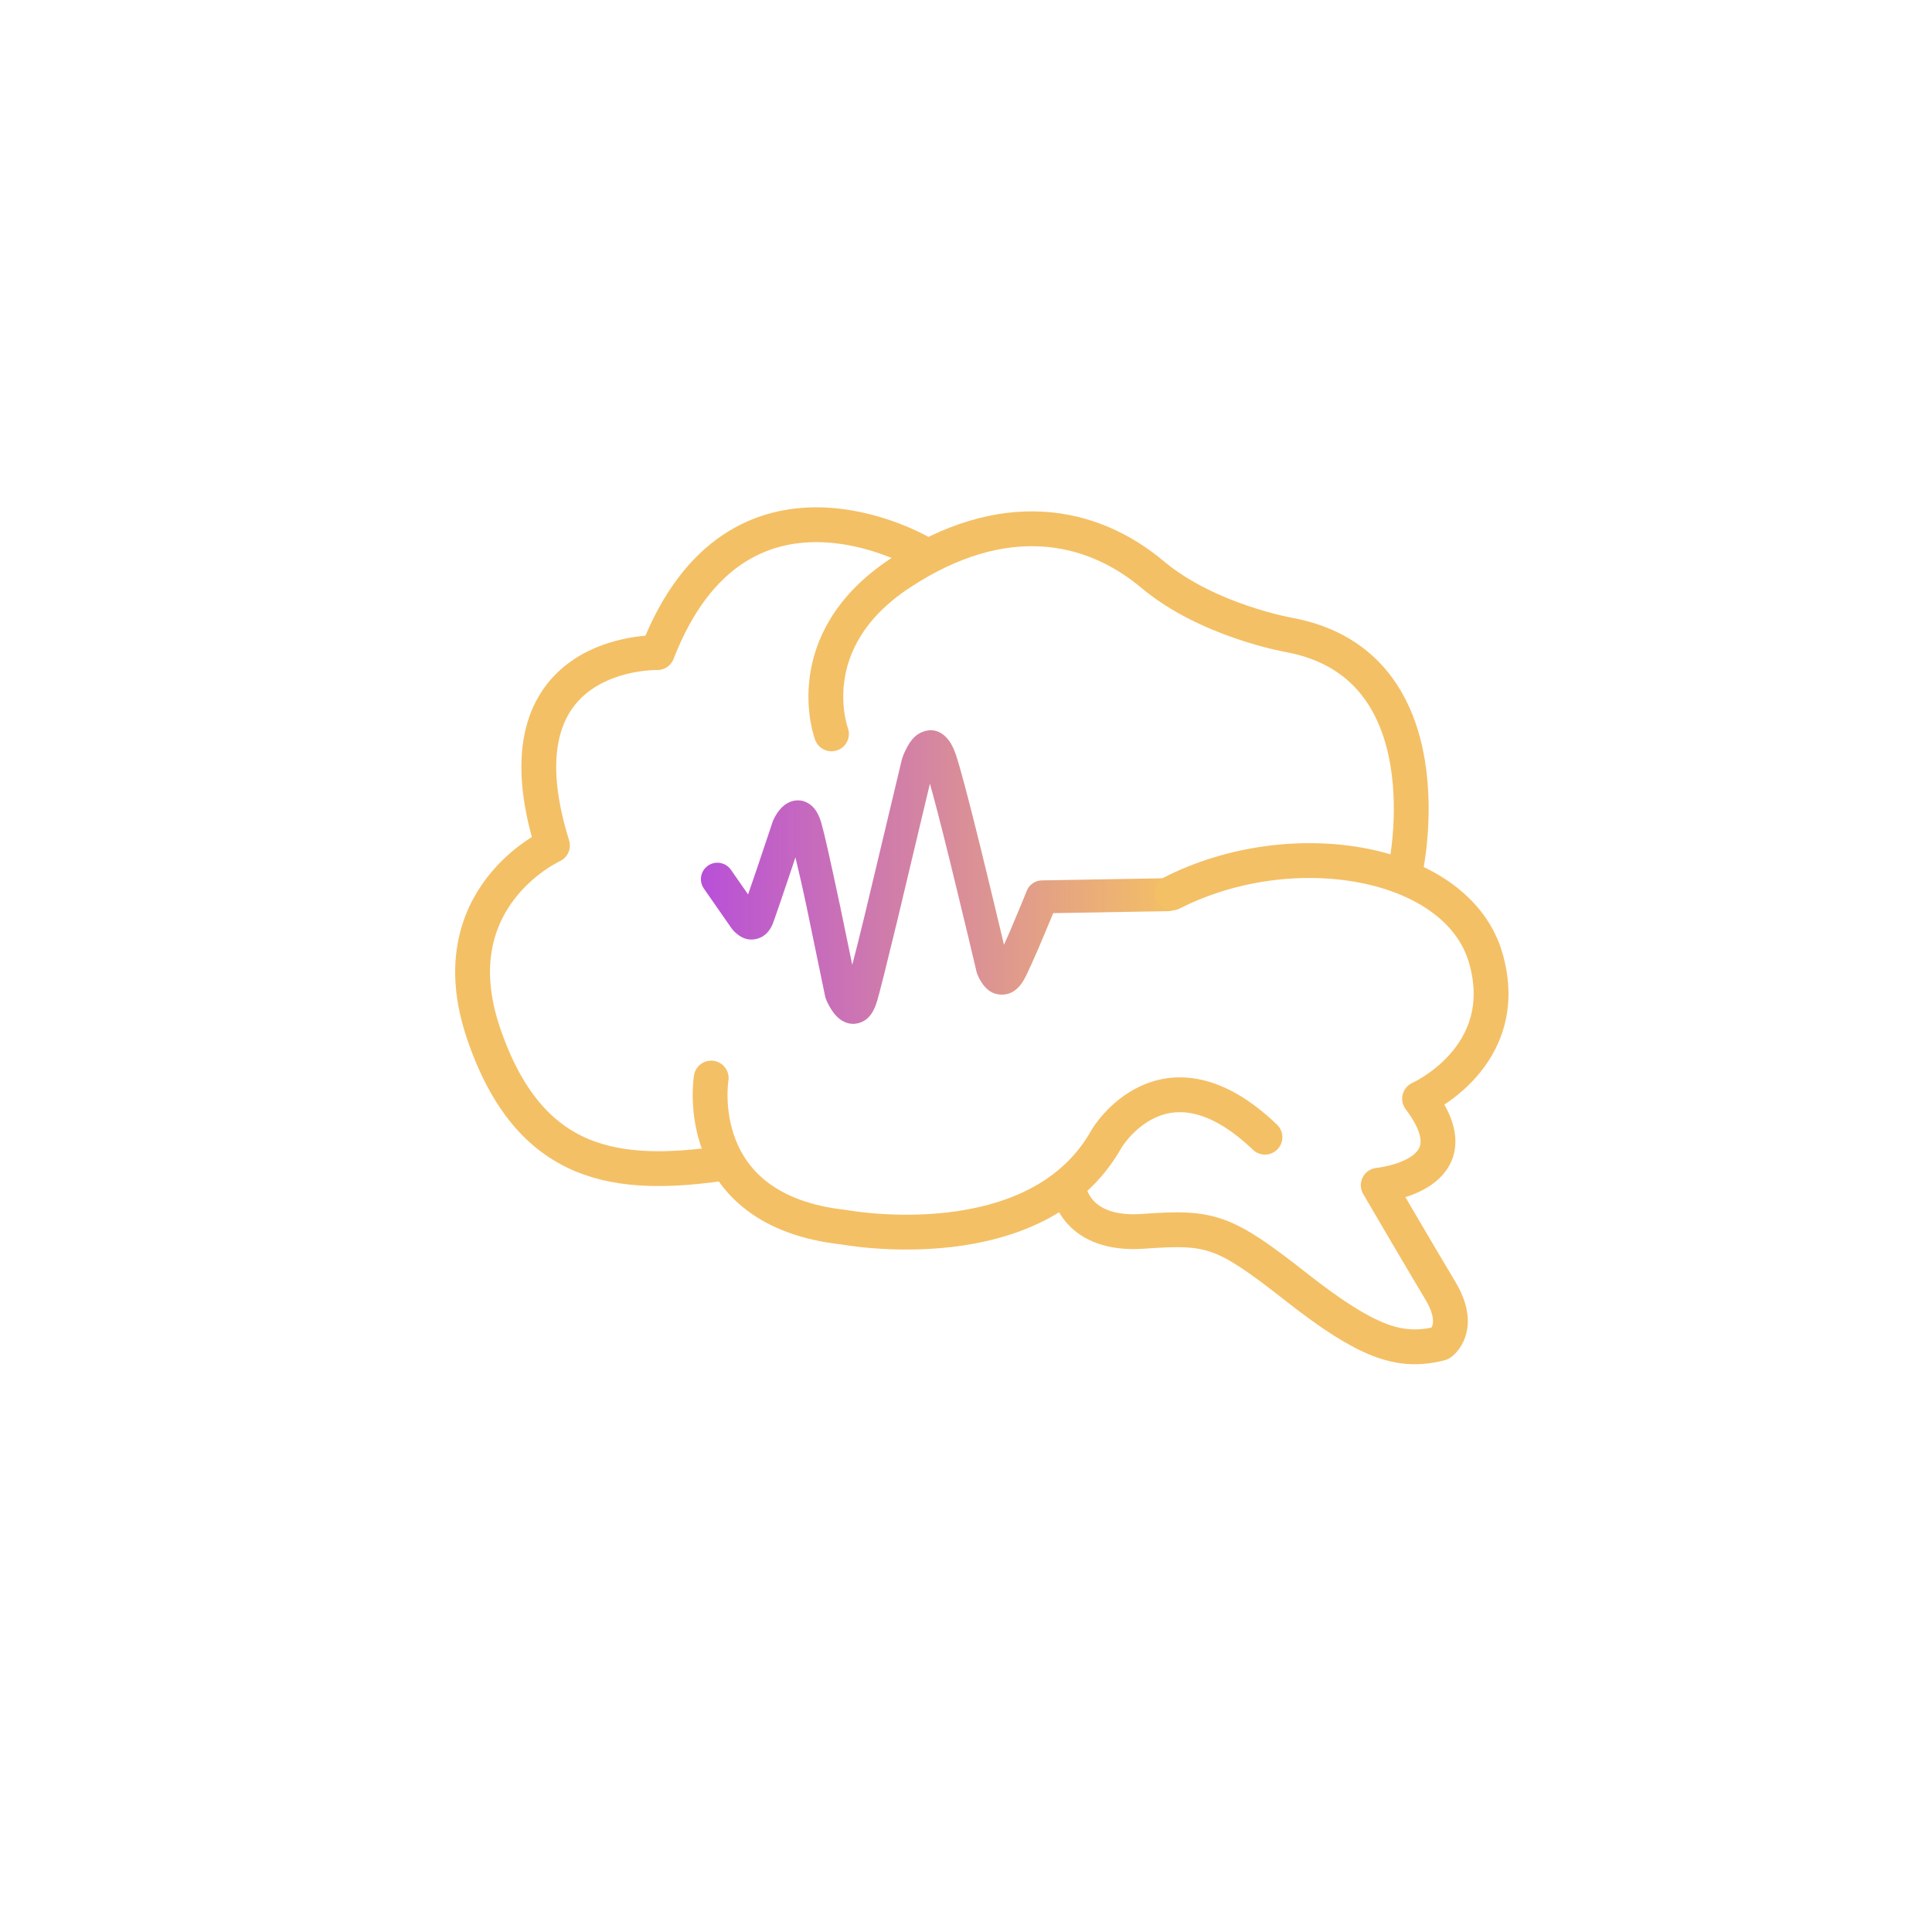
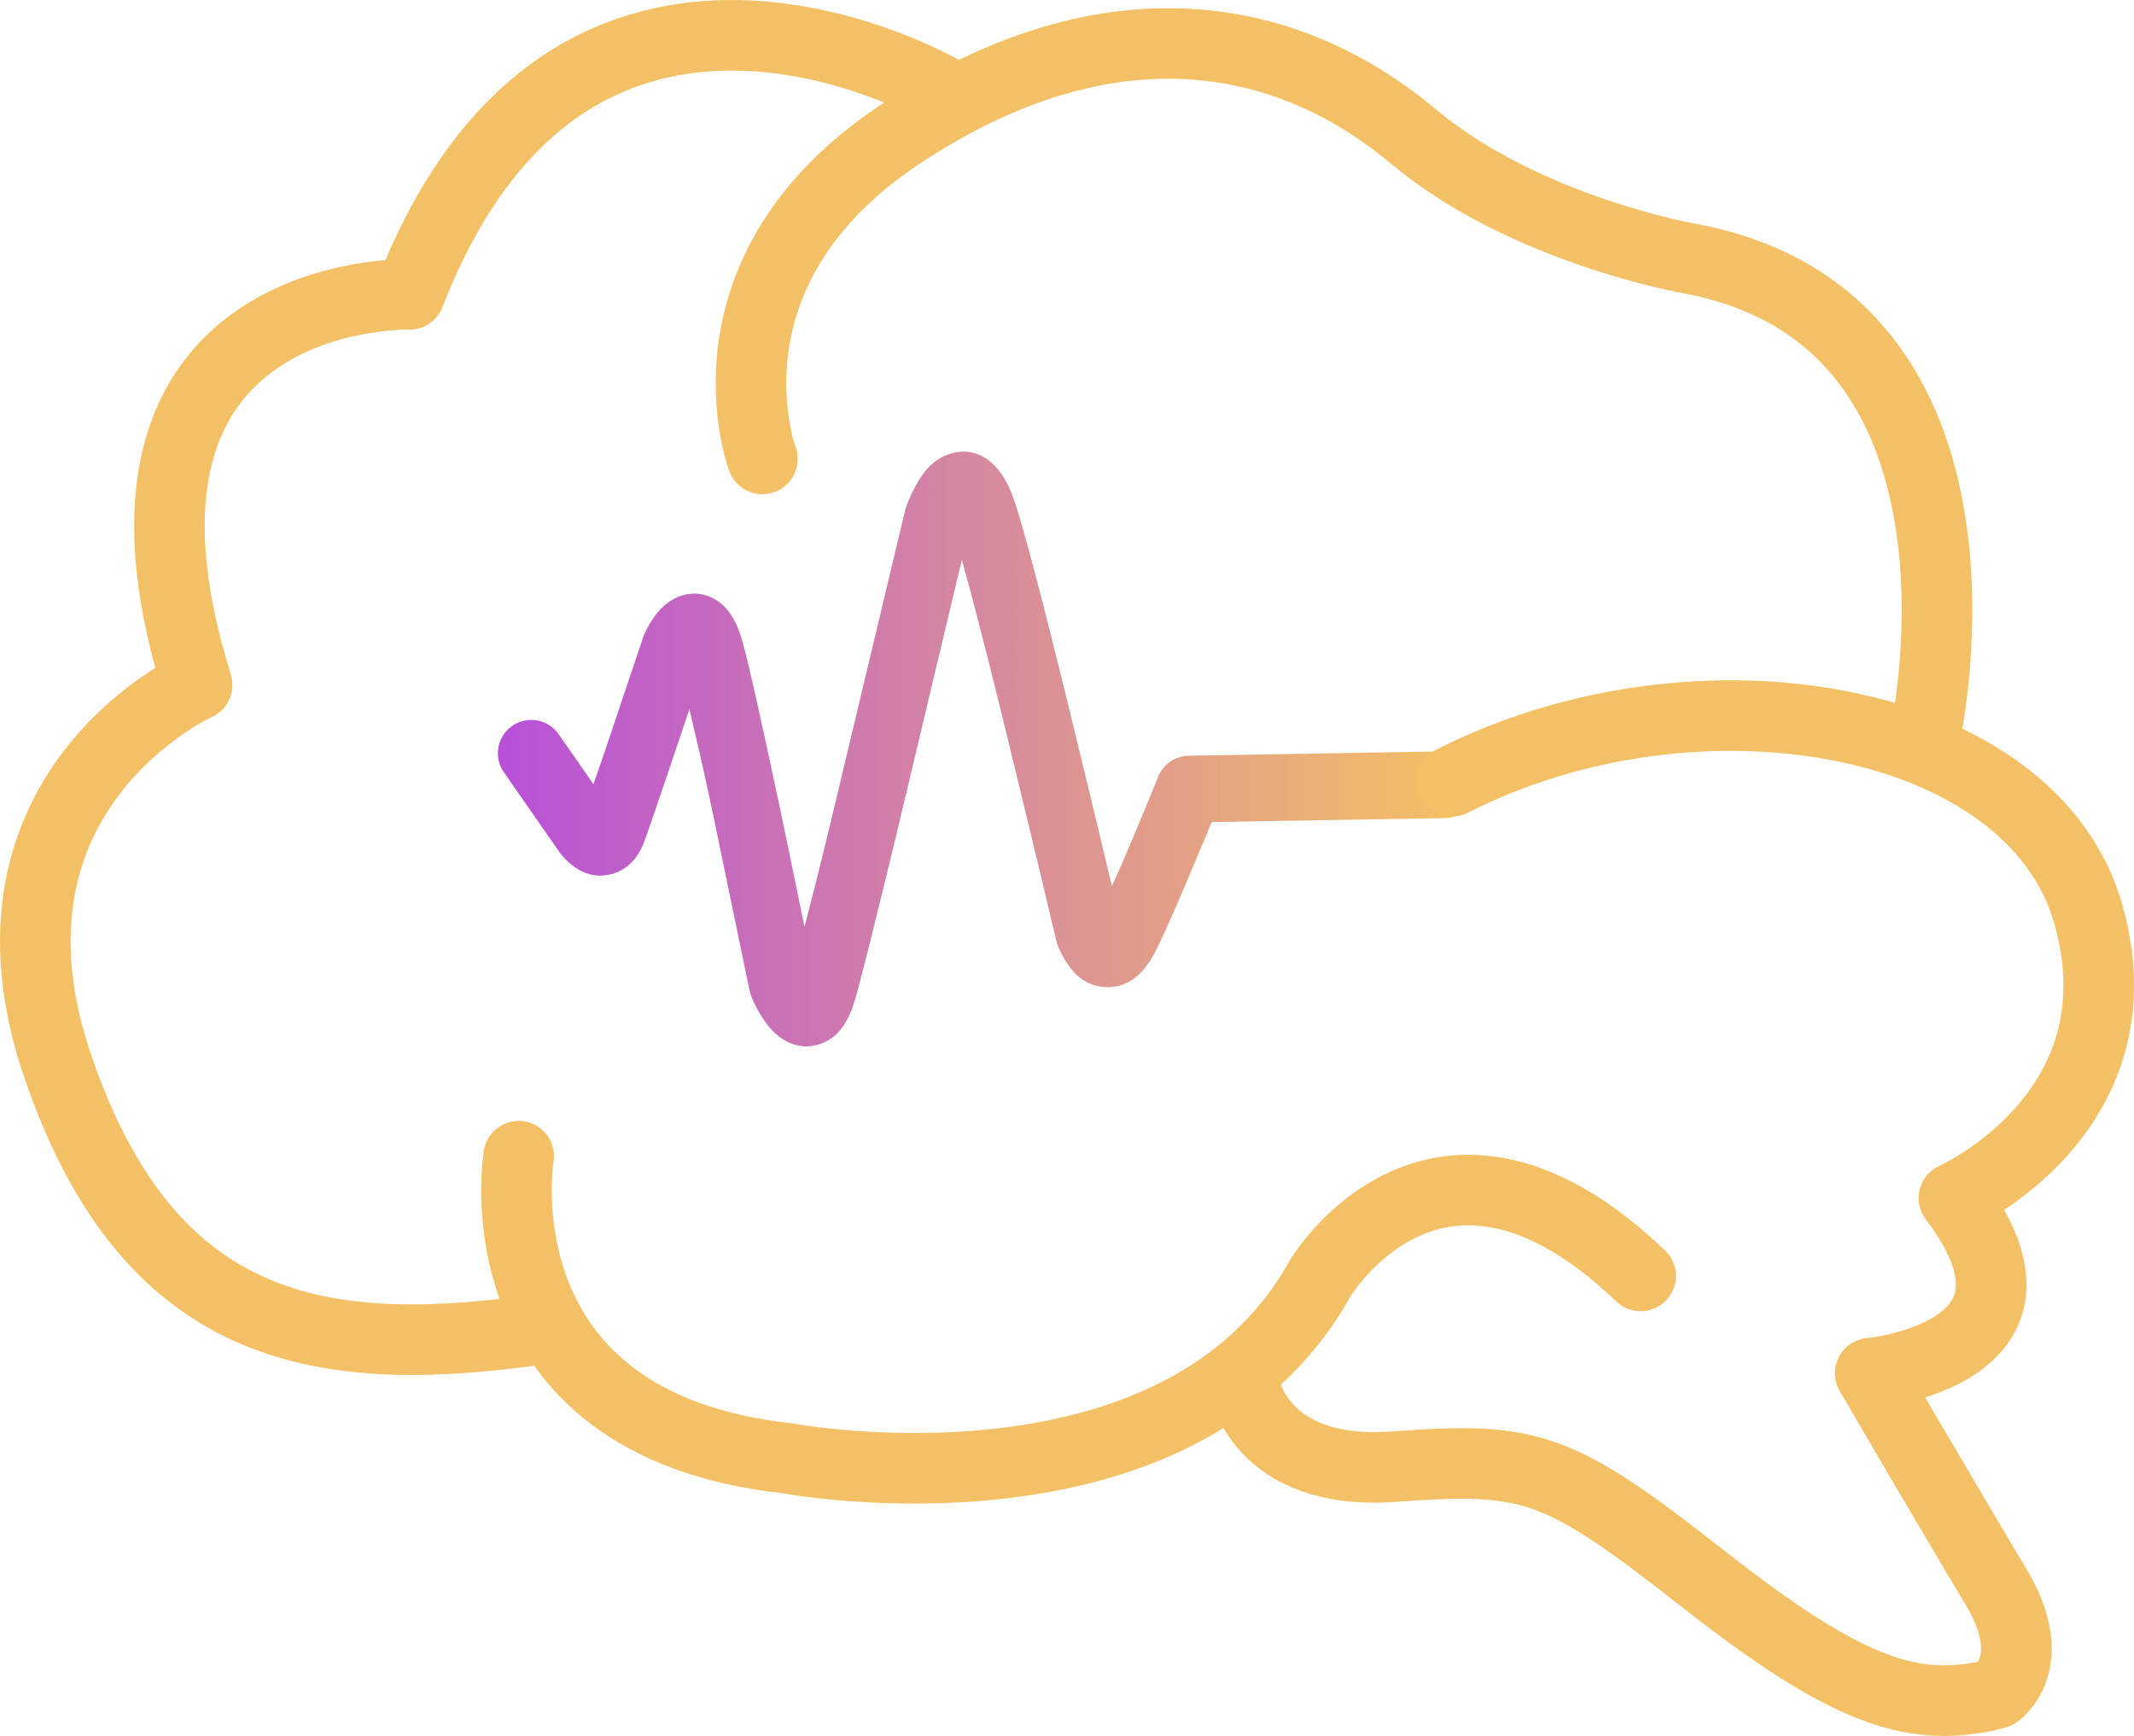
- <svg xmlns="http://www.w3.org/2000/svg" xmlns:ns1="http://vectornator.io" height="100%" stroke-miterlimit="10" style="fill-rule:nonzero;clip-rule:evenodd;stroke-linecap:round;stroke-linejoin:round;" version="1.1" viewBox="0 0 1024 1024" width="100%" xml:space="preserve">
+ <svg xmlns="http://www.w3.org/2000/svg" xmlns:ns1="http://vectornator.io" stroke-miterlimit="10" style="fill-rule:nonzero;clip-rule:evenodd;stroke-linecap:round;stroke-linejoin:round;" version="1.1" xml:space="preserve" viewBox="241.25 268.89 558.27 454.18">
  <defs>
    <linearGradient gradientTransform="matrix(1 0 0 1 0 0)" gradientUnits="userSpaceOnUse" id="LinearGradient" x1="371.501" x2="627.845" y1="464.857" y2="464.857">
      <stop offset="0" stop-color="#b850d8" />
      <stop offset="0.976" stop-color="#f4c065" />
      <stop offset="1" stop-color="#f4c065" />
    </linearGradient>
  </defs>
  <g id="Layer-2" ns1:layerName="Layer 2">
    <path d="M493.969 387.062C492.442 386.97 490.832 387.213 489.156 387.844C485.298 389.295 482.9 392.119 480.75 396.062C480.048 397.35 479.411 398.709 478.875 400.031C478.551 400.831 478.334 401.47 478.188 401.906C478.102 402.161 478.03 402.426 477.969 402.688C477.955 402.748 459.733 479.202 458.375 484.812C454.911 499.123 453.559 504.205 451.719 511.406C449.479 500.535 446.646 486.722 445.188 479.812C444.983 478.845 444.763 477.914 444.562 476.969C440.1 455.895 436.903 441.641 435.375 436.375C434.032 431.746 432.205 428.412 429.156 426.25C425.258 423.485 420.652 423.653 416.938 425.938C414.955 427.157 413.434 428.762 412.094 430.719C411.468 431.632 410.921 432.57 410.438 433.5C410.142 434.068 409.93 434.536 409.781 434.875C409.677 435.114 409.583 435.378 409.5 435.625C409.469 435.719 401.311 460.038 401.25 460.219C398.797 467.487 397.907 469.985 396.5 474.062L387.406 461C384.655 457.042 379.208 456.061 375.25 458.812C371.292 461.564 370.311 466.979 373.062 470.938C373.062 470.938 387.722 492.015 387.781 492.094C387.972 492.349 388.218 492.645 388.531 493C389.018 493.552 389.542 494.093 390.156 494.625C393.196 497.259 396.814 498.782 401.312 497.562C405.482 496.432 408.233 493.29 409.812 489.031C410.852 486.229 413.665 478.008 417.781 465.812C417.809 465.729 419.706 460.06 421.594 454.438C423.256 461.541 424.617 466.951 427.5 480.562C427.699 481.504 437.309 527.921 437.344 528.094C437.451 528.624 437.609 529.124 437.812 529.625C437.971 530.016 438.195 530.61 438.531 531.312C439.086 532.471 439.734 533.621 440.438 534.75C441.673 536.731 442.995 538.414 444.656 539.781C447.804 542.372 451.834 543.541 456.094 541.938C460.698 540.205 463.218 536.237 464.938 530.406C466.346 525.632 469.945 511.24 475.344 488.938C476.562 483.906 489.778 428.345 492.875 415.344C495.334 424.137 498.54 436.401 503.031 454.625C503.356 455.942 510.233 484.097 513.375 497.281C514.475 501.896 517.519 514.79 517.531 514.844C517.601 515.142 517.68 515.46 517.781 515.75C517.913 516.128 518.104 516.635 518.375 517.25C518.817 518.255 519.353 519.258 519.969 520.25C522.42 524.199 525.605 526.987 530.625 527.156C536.631 527.359 540.79 523.473 543.875 517.125C545.606 513.563 547.809 508.643 550.406 502.625C550.695 501.956 555.502 490.612 557.625 485.469C557.788 485.074 557.997 484.585 558.25 483.969L619.25 482.938C624.07 482.855 627.926 478.851 627.844 474.031C627.761 469.211 623.789 465.386 618.969 465.469L552.219 466.625C548.718 466.685 545.564 468.817 544.25 472.062C544.218 472.142 542.234 477.035 541.5 478.812C539.405 483.889 537.276 488.989 535.25 493.719C534.96 494.396 534.658 495.064 534.375 495.719C533.462 497.834 532.929 498.94 532.125 500.75C531.332 497.402 530.813 495.219 530.344 493.25C527.193 480.03 523.998 466.781 520.969 454.438C520.636 453.08 520.326 451.761 520 450.438C513.529 424.184 508.852 406.405 506.562 399.781C506.017 398.203 505.443 396.818 504.812 395.562C502.348 390.649 498.548 387.341 493.969 387.062Z" fill="url(#LinearGradient)" fill-rule="nonzero" opacity="1" stroke="none" ns1:layerName="Curve 1" />
  </g>
  <g id="Brain" ns1:layerName="Brain">
    <path d="M487.981 292.852C487.981 292.852 391.081 235.922 348.398 345.909C348.398 345.909 260.186 343.452 292.811 448.103C292.811 448.103 231.826 475.588 256.261 547.594C280.696 619.6 327.458 624.778 384.506 616.413" fill="none" opacity="1" stroke="#f4c065" stroke-linecap="round" stroke-linejoin="round" stroke-width="18.46" />
    <path d="M745.028 460.529C745.028 460.529 768.47 352.399 683.336 336.555C683.336 336.555 640.193 329.074 610.895 304.52C578.451 277.328 531.806 267.679 477.028 303.835C422.25 339.991 440.701 388.963 440.701 388.963" fill="none" opacity="1" stroke="#f4c065" stroke-linecap="round" stroke-linejoin="round" stroke-width="18.46" />
    <path d="M566.696 630.98C566.696 630.98 570.221 655.23 606.072 652.613C641.922 649.996 648.757 652.114 687.262 682.332C724.618 711.649 741.263 716.522 760.522 712.728C761.503 712.534 762.491 712.235 763.516 711.966C763.516 711.966 775.369 703.973 763.397 684.019C751.424 664.064 730.498 628.188 730.498 628.188C730.498 628.188 783.455 623.266 752.403 582.342C752.403 582.342 802.333 560.169 787.565 508.054C772.797 455.938 685.374 440.571 621.097 473.294" fill="none" opacity="1" stroke="#f4c065" stroke-linecap="round" stroke-linejoin="round" stroke-width="18.46" />
    <path d="M376.945 571.389C376.945 571.389 365.25 641.51 447.284 650.445C447.284 650.445 549.641 669.734 586.569 603.44C586.569 603.44 617.186 551.753 670.453 602.729" fill="none" opacity="1" stroke="#f4c065" stroke-linecap="round" stroke-linejoin="round" stroke-width="18.46" />
  </g>
</svg>
